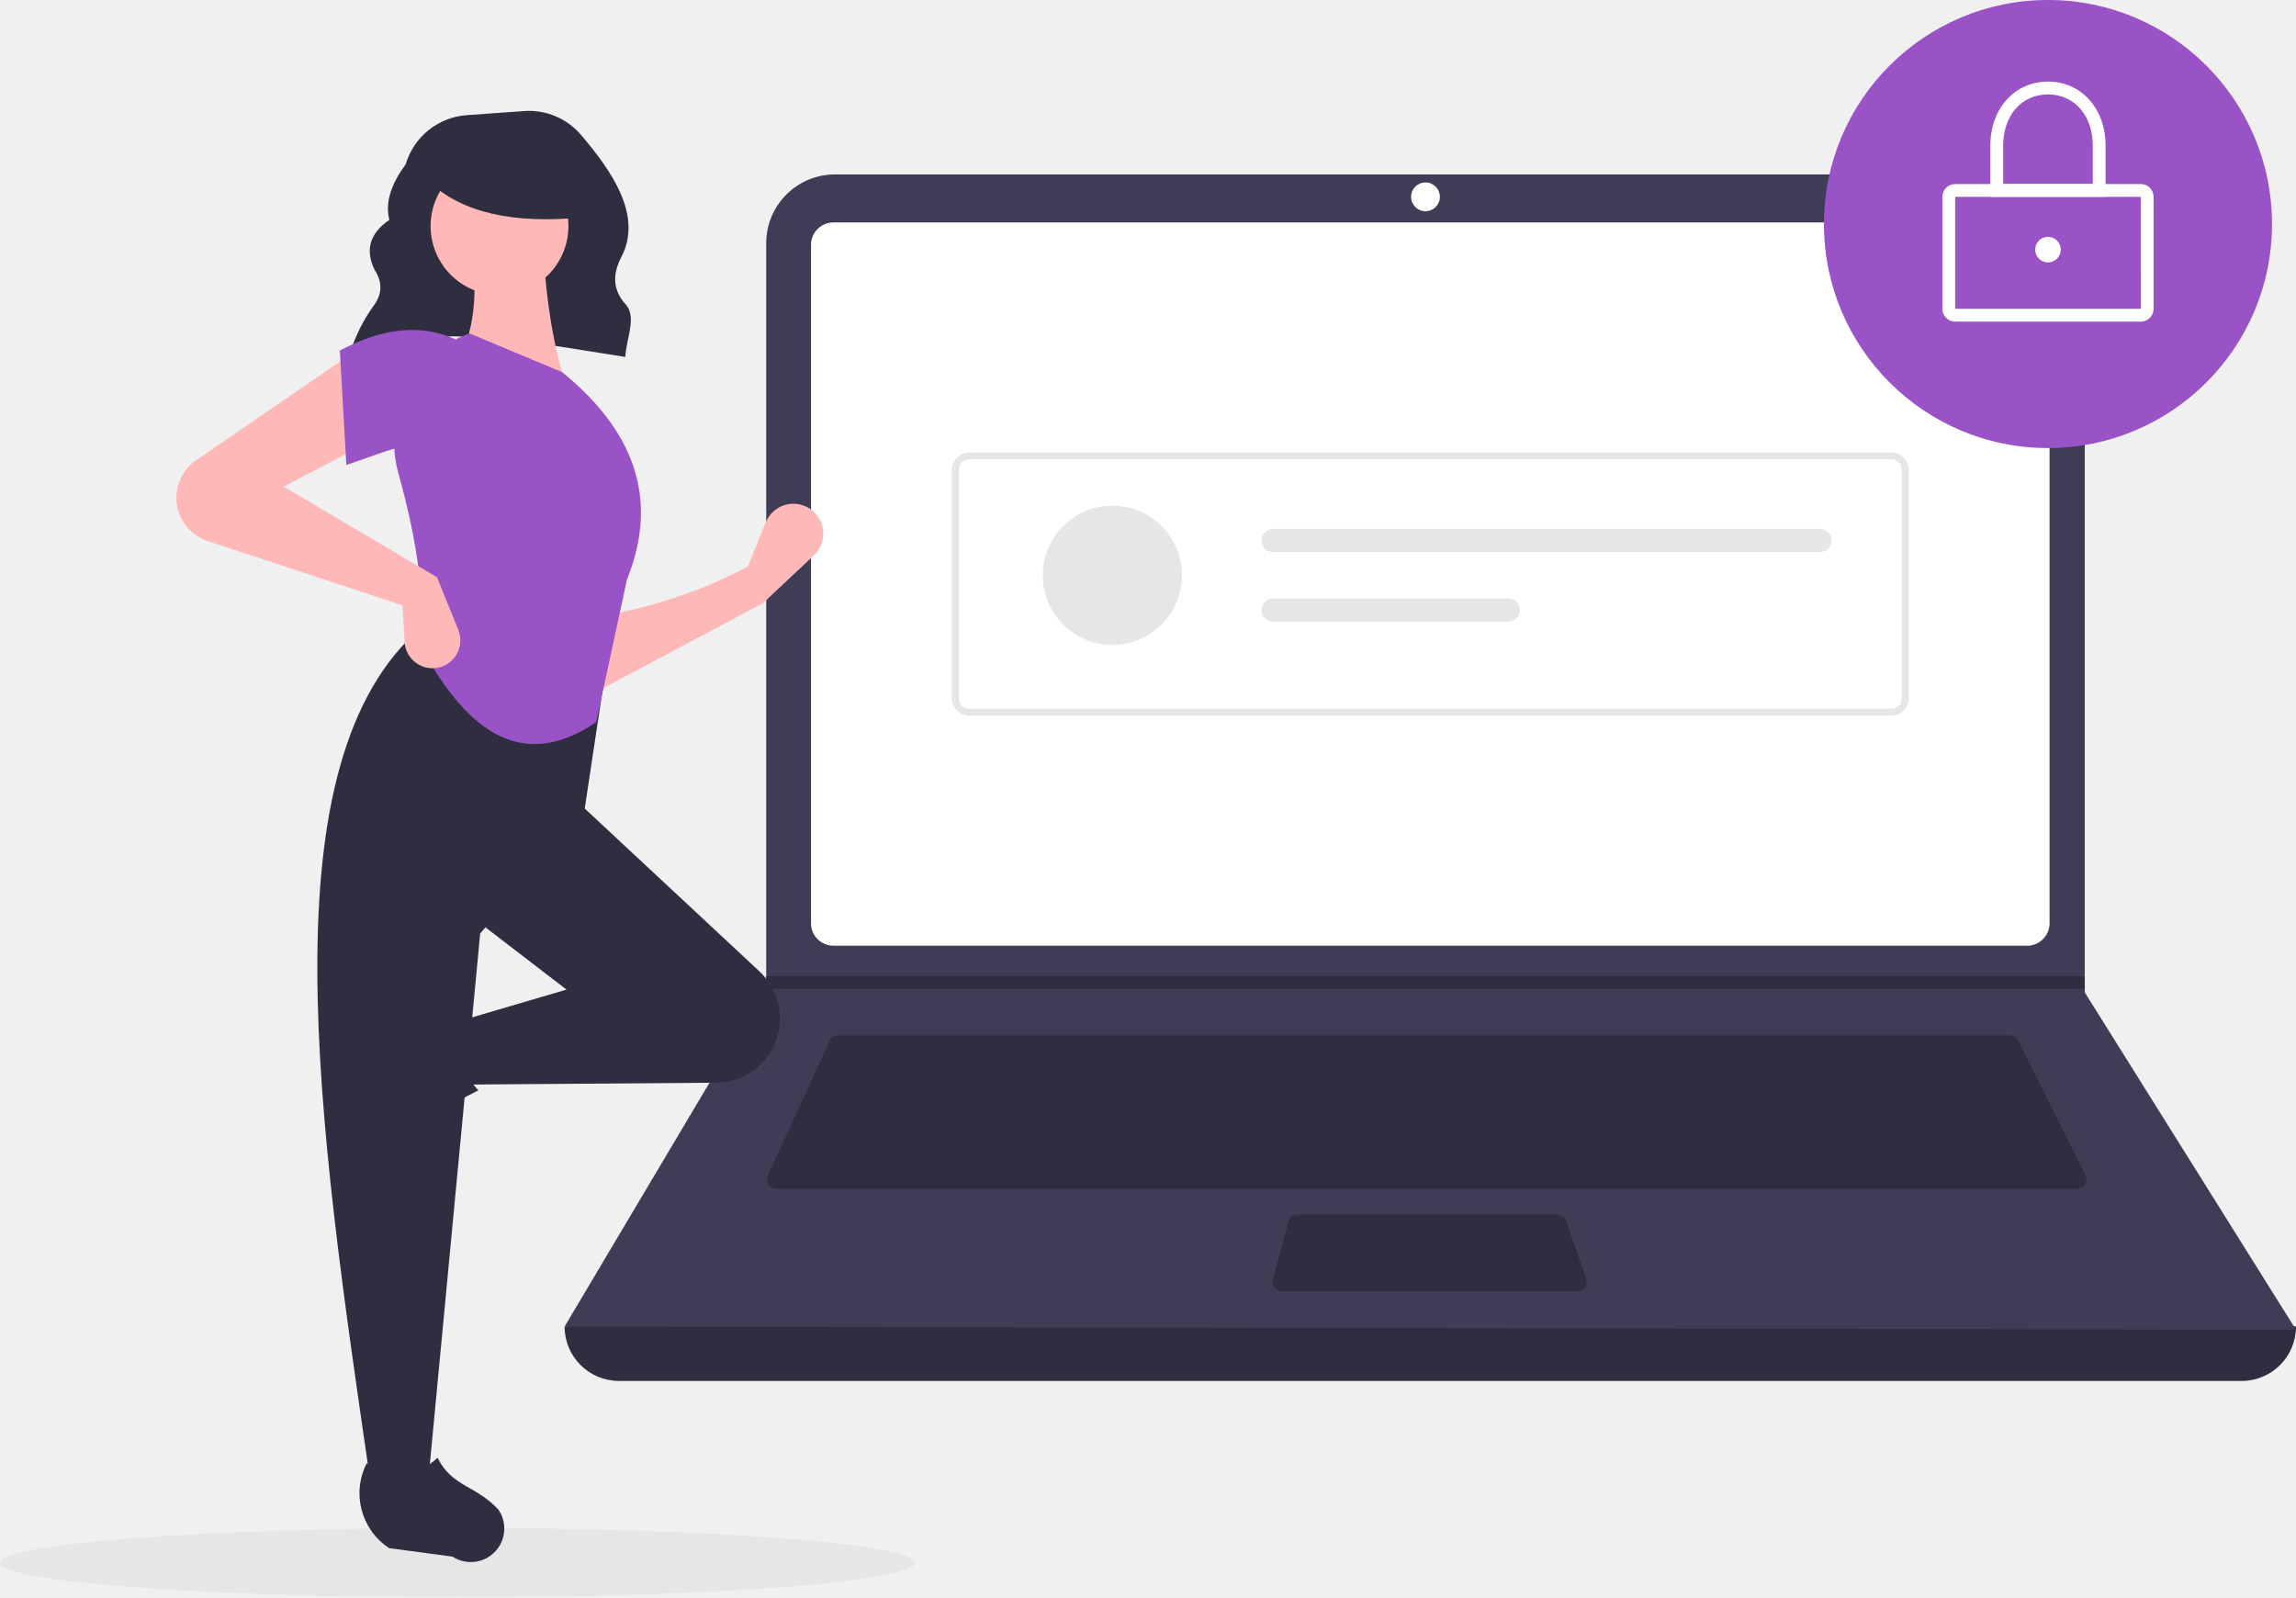
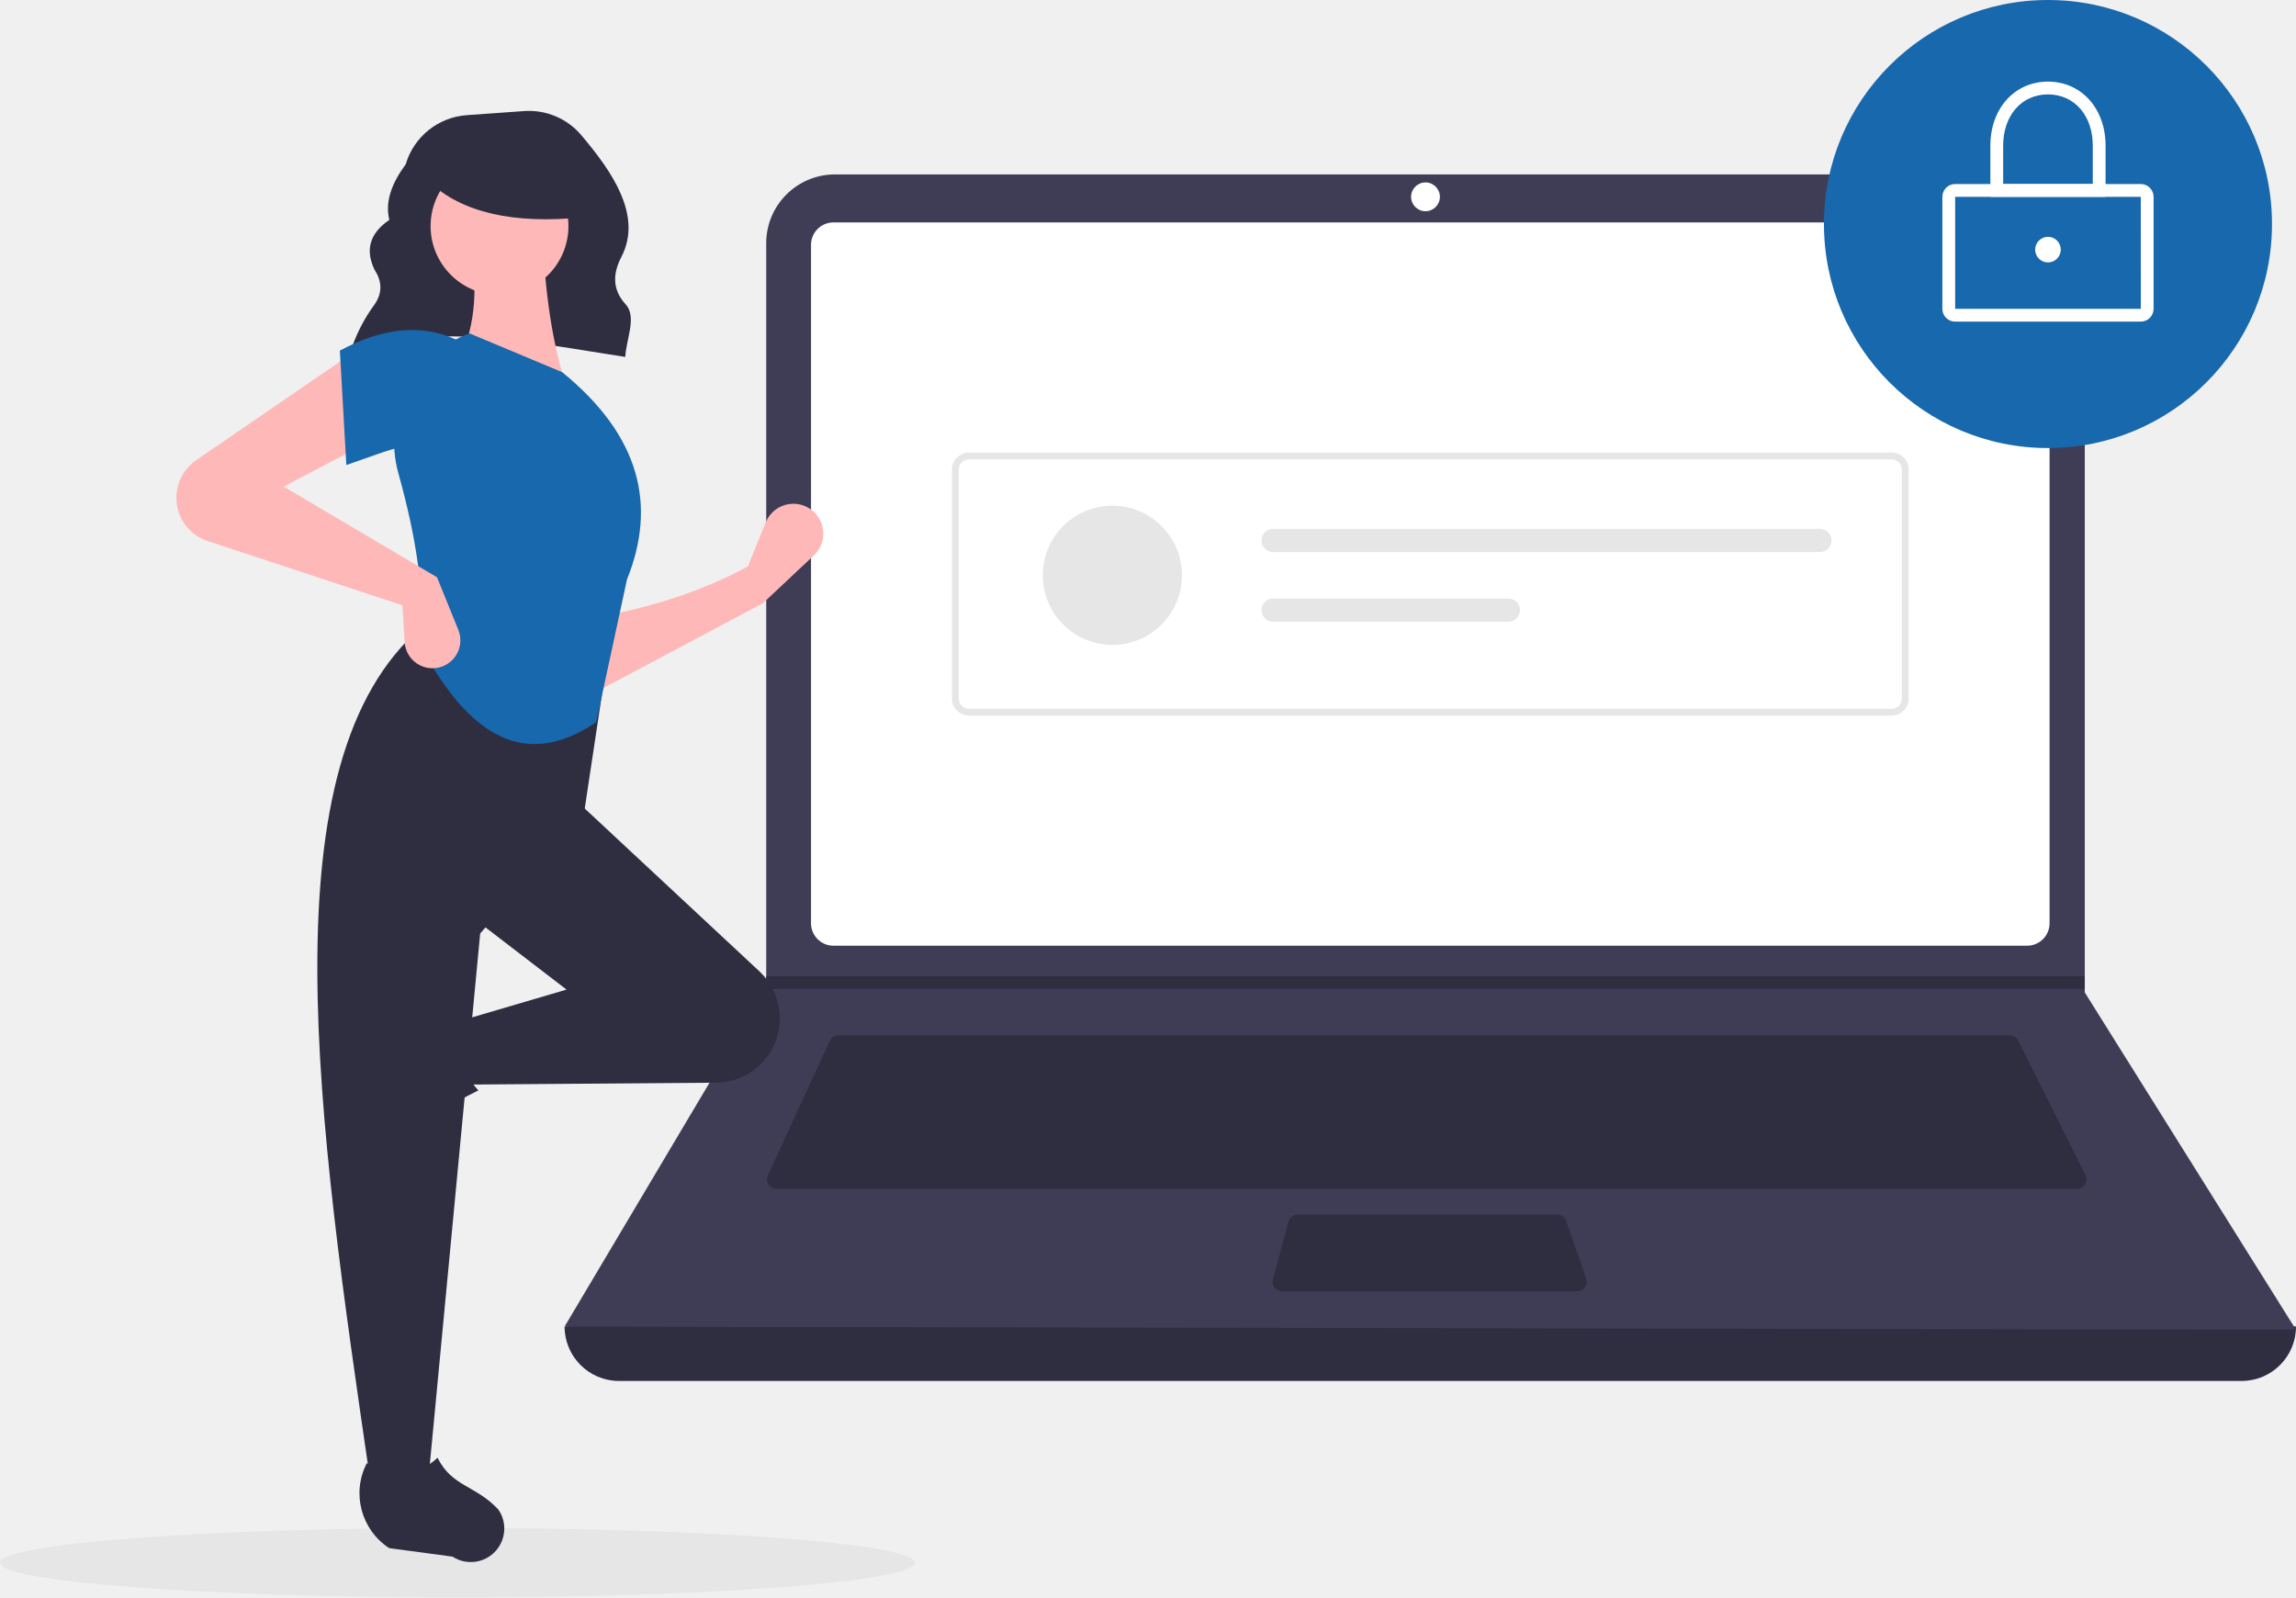
<svg xmlns="http://www.w3.org/2000/svg" data-name="Layer 1" width="793" height="551.732" viewBox="0 0 793 551.732">
  <ellipse cx="158" cy="539.732" rx="158" ry="12" fill="#e6e6e6" />
  <path d="M324.272,296.554c27.497-11.695,61.744-4.285,95.191.858.311-6.228,4.084-13.808.132-18.153-4.801-5.279-4.359-10.825-1.47-16.404,7.388-14.265-3.197-29.444-13.884-42.065a23.669,23.669,0,0,0-19.755-8.292l-19.797,1.414A23.709,23.709,0,0,0,343.635,230.859v0c-4.727,6.429-7.257,12.841-5.664,19.219-7.081,4.839-8.27,10.68-5.089,17.264,2.698,4.146,2.669,8.182-.123,12.106a55.891,55.891,0,0,0-8.31,16.506Z" transform="translate(-203.5 -174.1342)" fill="#2f2e41" />
  <path d="M977.709,651.097H417.291A18.791,18.791,0,0,1,398.5,632.306h0q304.727-35.415,598,0h0A18.791,18.791,0,0,1,977.709,651.097Z" transform="translate(-203.5 -174.1342)" fill="#2f2e41" />
  <path d="M996.5,633.412l-598-1.105,69.306-116.616.332-.553V258.131a23.752,23.752,0,0,1,23.754-23.754H899.792a23.752,23.752,0,0,1,23.754,23.754V516.906Z" transform="translate(-203.5 -174.1342)" fill="#3f3d56" />
  <path d="M491.35,250.957a7.746,7.746,0,0,0-7.738,7.738V493.031a7.747,7.747,0,0,0,7.738,7.738H903.65a7.747,7.747,0,0,0,7.738-7.738V258.694a7.747,7.747,0,0,0-7.738-7.738Z" transform="translate(-203.5 -174.1342)" fill="#fff" />
  <path d="M493.078,531.718a3.325,3.325,0,0,0-3.013,1.93l-21.355,46.425a3.316,3.316,0,0,0,3.012,4.702H920.814a3.316,3.316,0,0,0,2.965-4.799L900.567,533.551a3.299,3.299,0,0,0-2.965-1.833Z" transform="translate(-203.5 -174.1342)" fill="#2f2e41" />
  <circle cx="492.342" cy="67.98" r="4.974" fill="#fff" />
  <path d="M651.7,593.619a3.321,3.321,0,0,0-3.202,2.454l-5.357,19.896a3.316,3.316,0,0,0,3.202,4.179h101.874a3.315,3.315,0,0,0,3.133-4.401l-6.887-19.896a3.318,3.318,0,0,0-3.134-2.231Z" transform="translate(-203.5 -174.1342)" fill="#2f2e41" />
  <polygon points="720.046 337.135 720.046 341.556 264.306 341.556 264.649 341.004 264.649 337.135 720.046 337.135" fill="#2f2e41" />
-   <circle cx="707.335" cy="77.375" r="77.375" fill="#9a52c7" />
+   <circle cx="707.335" cy="77.375" r="77.375" fill="#1768AC" />
  <path d="M942.89,285.223H878.779a4.426,4.426,0,0,1-4.421-4.421V242.114a4.426,4.426,0,0,1,4.421-4.421H942.89a4.426,4.426,0,0,1,4.421,4.421v38.688A4.426,4.426,0,0,1,942.89,285.223Zm-64.111-43.109v38.688h64.114L942.89,242.114Z" transform="translate(-203.5 -174.1342)" fill="#fff" />
  <path d="M930.731,242.114h-39.793V224.428c0-12.81,8.368-22.107,19.896-22.107s19.896,9.297,19.896,22.107Zm-35.372-4.421h30.95V224.428c0-10.413-6.363-17.686-15.475-17.686s-15.475,7.273-15.475,17.686Z" transform="translate(-203.5 -174.1342)" fill="#fff" />
  <circle cx="707.335" cy="86.218" r="4.421" fill="#fff" />
  <path d="M856.82,421.284H538.18a5.908,5.908,0,0,1-5.901-5.901V336.342a5.908,5.908,0,0,1,5.901-5.901H856.82a5.908,5.908,0,0,1,5.901,5.901V415.383A5.908,5.908,0,0,1,856.82,421.284Zm-318.64-88.482a3.544,3.544,0,0,0-3.54,3.54V415.383a3.544,3.544,0,0,0,3.54,3.54H856.82a3.544,3.544,0,0,0,3.54-3.54V336.342a3.544,3.544,0,0,0-3.54-3.54Z" transform="translate(-203.5 -174.1342)" fill="#e6e6e6" />
  <circle cx="384.19" cy="198.695" r="24.036" fill="#e6e6e6" />
  <path d="M643.203,356.805a4.006,4.006,0,1,0,0,8.012H832.061a4.006,4.006,0,0,0,0-8.012Z" transform="translate(-203.5 -174.1342)" fill="#e6e6e6" />
  <path d="M643.203,380.842a4.006,4.006,0,1,0,0,8.012H724.469a4.006,4.006,0,1,0,0-8.012Z" transform="translate(-203.5 -174.1342)" fill="#e6e6e6" />
  <path d="M467.022,382.462,408.119,413.778l-.746-26.096c19.226-3.209,37.517-8.797,54.429-17.895l6.16-15.22a10.318,10.318,0,0,1,17.536-2.678l0,0a10.318,10.318,0,0,1-.908,14.069Z" transform="translate(-203.5 -174.1342)" fill="#ffb8b8" />
  <path d="M323.098,563.267v0a11.574,11.574,0,0,1,1.469-9.363l12.939-19.858a22.612,22.612,0,0,1,29.335-7.739h0c-5.438,9.256-4.68,17.377,1.878,24.434a117.631,117.631,0,0,0-27.936,19.045A11.574,11.574,0,0,1,323.098,563.267Z" transform="translate(-203.5 -174.1342)" fill="#2f2e41" />
  <path d="M469.705,537.303l0,0a22.203,22.203,0,0,1-18.871,10.779l-85.96.651-3.728-21.623,38.026-11.184-32.061-24.605L402.154,450.313l63.65,59.324A22.203,22.203,0,0,1,469.705,537.303Z" transform="translate(-203.5 -174.1342)" fill="#2f2e41" />
  <path d="M351.453,685.179H331.321c-18.075-123.898-36.474-248.142,17.895-294.515l64.122,10.439L405.136,455.532l-35.789,41.008Z" transform="translate(-203.5 -174.1342)" fill="#2f2e41" />
  <path d="M369.149,713.246h0a11.574,11.574,0,0,1-9.363-1.469l-21.859-2.938a22.612,22.612,0,0,1-7.741-29.335v0c9.257,5.437,17.377,4.679,24.434-1.879,4.986,10.067,13.201,9.453,21.047,17.935A11.574,11.574,0,0,1,369.149,713.246Z" transform="translate(-203.5 -174.1342)" fill="#2f2e41" />
  <path d="M399.172,307.902l-37.28-8.947c6.192-12.674,6.702-26.776,3.728-41.754l25.351-.746C391.764,275.08,394.167,292.481,399.172,307.902Z" transform="translate(-203.5 -174.1342)" fill="#ffb8b8" />
-   <path d="M409.418,423.552c-27.139,18.493-46.314.633-60.947-26.923,2.033-16.862-1.259-37.041-7.357-58.966a40.138,40.138,0,0,1,24.506-48.401h0l32.061,13.421c27.224,22.19,32.582,46.227,22.368,71.578Z" transform="translate(-203.5 -174.1342)" fill="#9a52c7" />
+   <path d="M409.418,423.552c-27.139,18.493-46.314.633-60.947-26.923,2.033-16.862-1.259-37.041-7.357-58.966a40.138,40.138,0,0,1,24.506-48.401h0l32.061,13.421c27.224,22.19,32.582,46.227,22.368,71.578Z" transform="translate(-203.5 -174.1342)" fill="#1768AC" />
  <path d="M331.321,326.542,301.497,342.2l52.938,31.316,7.366,18.17a9.637,9.637,0,0,1-5.789,12.731h0a9.637,9.637,0,0,1-12.762-8.544l-.745-12.663-67.284-22.204a15.733,15.733,0,0,1-9.873-9.611v0a15.733,15.733,0,0,1,5.903-18.303l54.105-37.118Z" transform="translate(-203.5 -174.1342)" fill="#ffb8b8" />
-   <path d="M361.146,329.524c-12.439-5.451-23.749.47-38.026,5.219l-2.237-39.517c14.176-7.556,27.692-9.593,40.263-3.728Z" transform="translate(-203.5 -174.1342)" fill="#9a52c7" />
+   <path d="M361.146,329.524c-12.439-5.451-23.749.47-38.026,5.219l-2.237-39.517c14.176-7.556,27.692-9.593,40.263-3.728Z" transform="translate(-203.5 -174.1342)" fill="#1768AC" />
  <circle cx="172.525" cy="78.093" r="23.802" fill="#ffb8b8" />
  <path d="M404.5,249.224c-23.566,2.308-41.523-1.546-53-12.52v-8.838h51Z" transform="translate(-203.5 -174.1342)" fill="#2f2e41" />
</svg>
